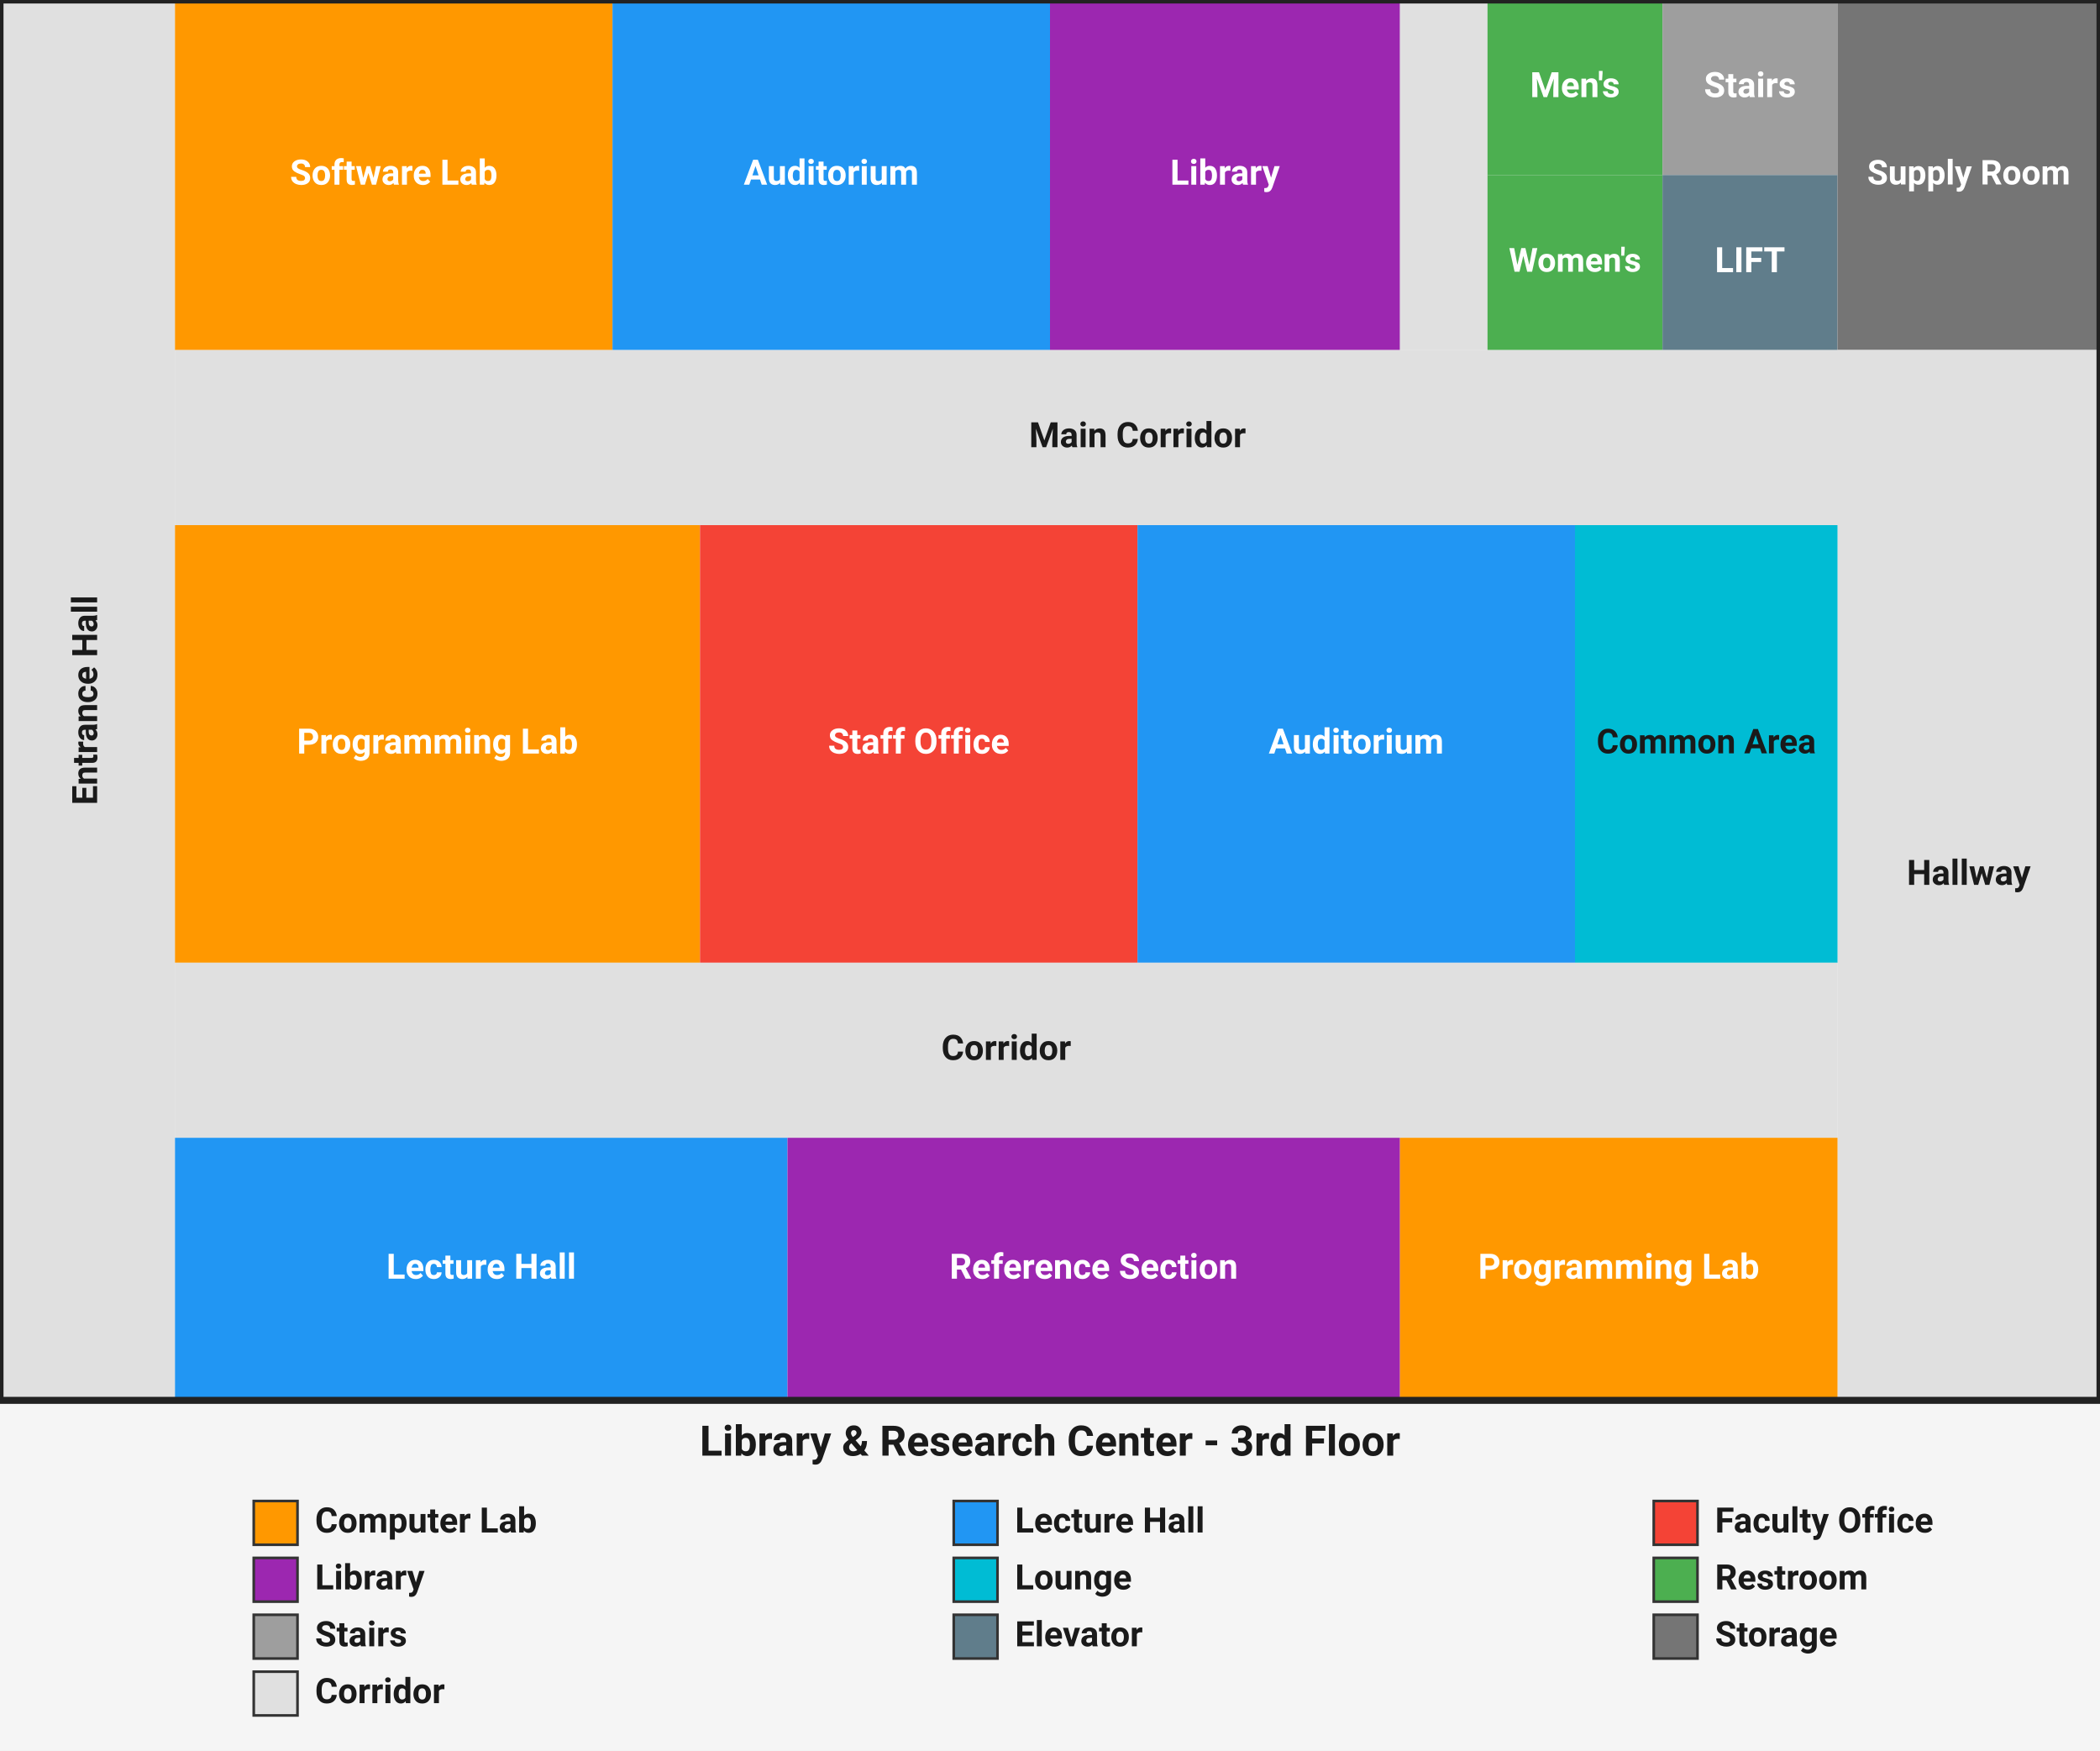
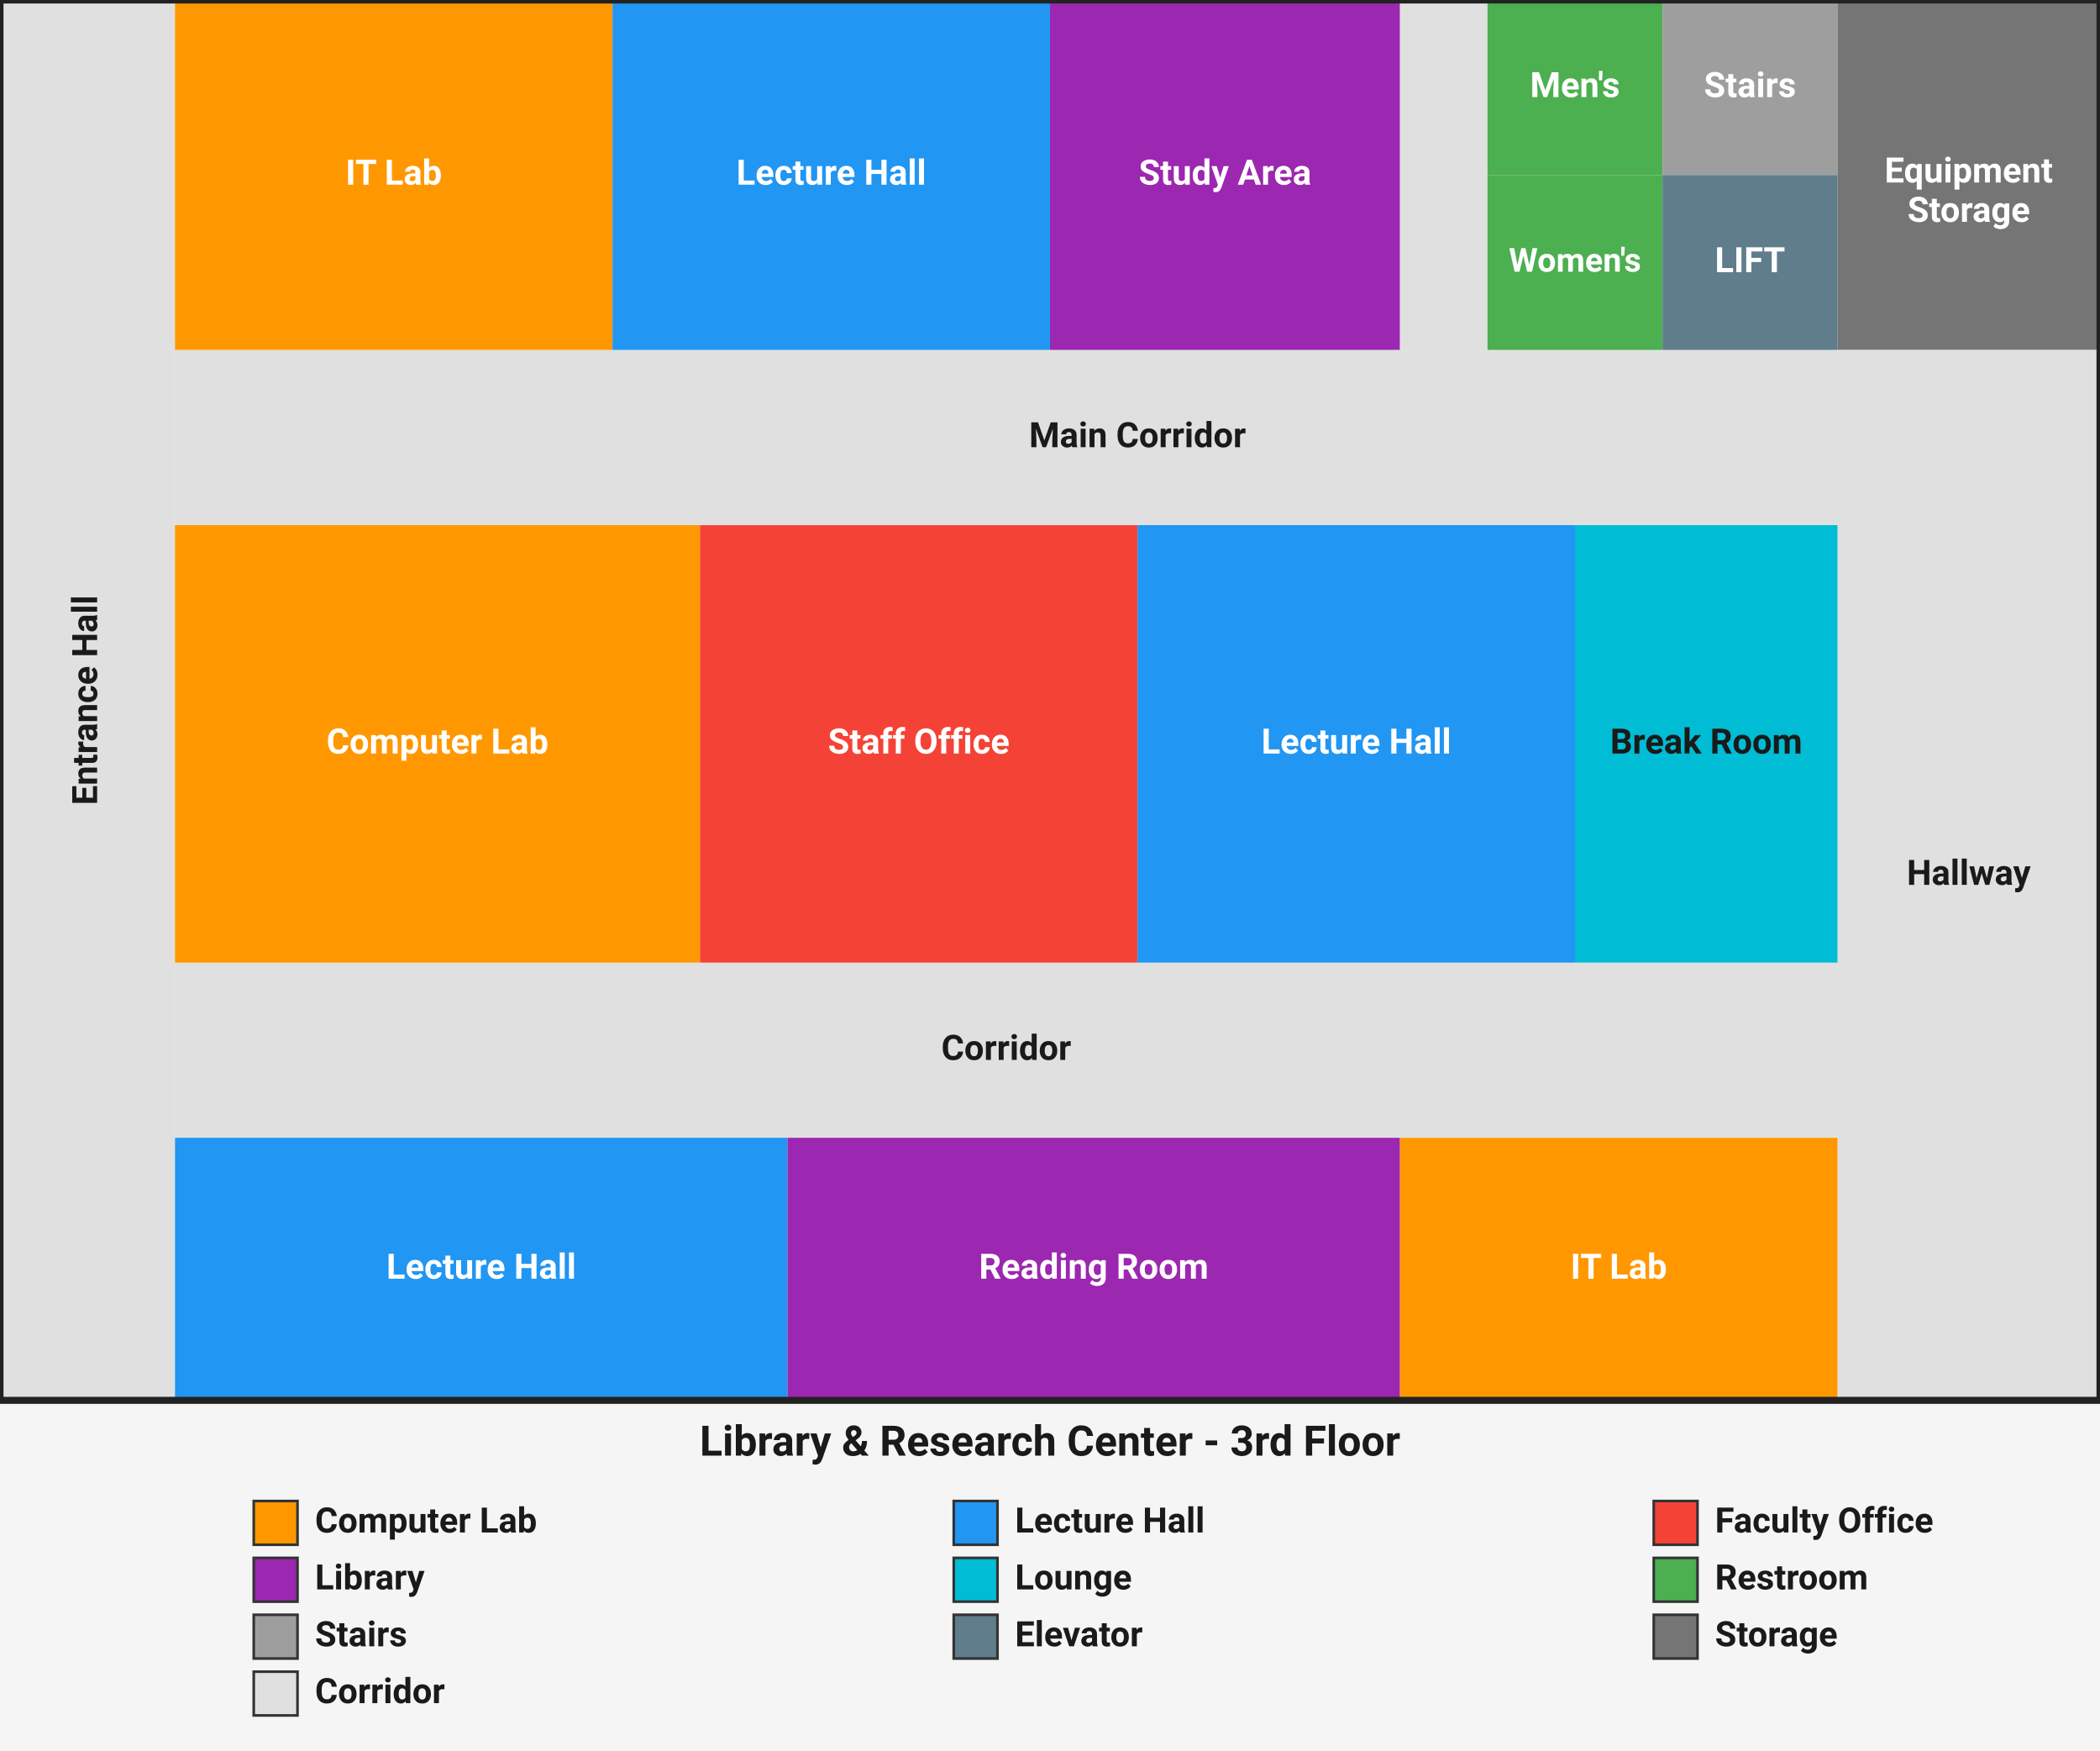
<svg xmlns="http://www.w3.org/2000/svg" viewBox="0 0 2400 2000" width="2400" height="2000" style="display:block; max-width:100%; height:auto;">
  <defs>
    <style>
      text { 
        -webkit-font-smoothing: antialiased;
        -moz-osx-font-smoothing: grayscale;
      }
    </style>
  </defs>
  <rect x="0" y="0" width="2400" height="2000" fill="#f5f5f5" />
  <rect x="0" y="0" width="200" height="1600" fill="#E0E0E0" stroke="none" />
  <text x="100.0" y="800.0" font-family="Roboto,Segoe UI,Arial,sans-serif" font-size="40" font-weight="600" fill="#1a1a1a" text-anchor="middle" dominant-baseline="middle" transform="rotate(-90 100.0 800.0)">
              Entrance Hall
            </text>
  <rect x="200" y="0" width="500" height="400" fill="#FF9800" stroke="none" />
  <text x="450.0" y="200.0" font-family="Roboto,Segoe UI,Arial,sans-serif" font-size="40" font-weight="600" fill="white" text-anchor="middle" dominant-baseline="middle">
-               Software Lab
+               IT Lab
            </text>
  <rect x="700" y="0" width="500" height="400" fill="#2196F3" stroke="none" />
  <text x="950.0" y="200.0" font-family="Roboto,Segoe UI,Arial,sans-serif" font-size="40" font-weight="600" fill="white" text-anchor="middle" dominant-baseline="middle">
-               Auditorium
+               Lecture Hall
            </text>
  <rect x="1200" y="0" width="400" height="400" fill="#9C27B0" stroke="none" />
  <text x="1400.0" y="200.0" font-family="Roboto,Segoe UI,Arial,sans-serif" font-size="40" font-weight="600" fill="white" text-anchor="middle" dominant-baseline="middle">
-               Library
+               Study Area
            </text>
  <rect x="1600" y="0" width="100" height="400" fill="#E0E0E0" stroke="none" />
  <rect x="1700" y="0" width="200" height="200" fill="#4CAF50" stroke="none" />
  <text x="1800.0" y="100.0" font-family="Roboto,Segoe UI,Arial,sans-serif" font-size="40" font-weight="600" fill="white" text-anchor="middle" dominant-baseline="middle">
              Men's
            </text>
  <rect x="1700" y="200" width="200" height="200" fill="#4CAF50" stroke="none" />
  <text x="1800.0" y="300.0" font-family="Roboto,Segoe UI,Arial,sans-serif" font-size="38" font-weight="600" fill="white" text-anchor="middle" dominant-baseline="middle">
              Women's
            </text>
  <rect x="1900" y="0" width="200" height="200" fill="#9E9E9E" stroke="none" />
  <text x="2000.0" y="100.0" font-family="Roboto,Segoe UI,Arial,sans-serif" font-size="40" font-weight="600" fill="white" text-anchor="middle" dominant-baseline="middle">
              Stairs
            </text>
  <rect x="1900" y="200" width="200" height="200" fill="#607D8B" stroke="none" />
  <text x="2000.0" y="300.0" font-family="Roboto,Segoe UI,Arial,sans-serif" font-size="40" font-weight="600" fill="white" text-anchor="middle" dominant-baseline="middle">
              LIFT
            </text>
  <rect x="2100" y="0" width="300" height="400" fill="#757575" stroke="none" />
-   <text x="2250.0" y="200.0" font-family="Roboto,Segoe UI,Arial,sans-serif" font-size="39" font-weight="600" fill="white" text-anchor="middle" dominant-baseline="middle">
-               Supply Room
-             </text>
+   <g>
+     <text x="2250.0" y="197.5" font-family="Roboto,Segoe UI,Arial,sans-serif" font-size="40" font-weight="600" fill="white" text-anchor="middle" dominant-baseline="middle">
+                   Equipment
+                 </text>
+     <text x="2250.0" y="242.5" font-family="Roboto,Segoe UI,Arial,sans-serif" font-size="40" font-weight="600" fill="white" text-anchor="middle" dominant-baseline="middle">
+                   Storage
+                 </text>
+   </g>
  <rect x="200" y="400" width="2200" height="200" fill="#E0E0E0" stroke="none" />
  <text x="1300.0" y="500.0" font-family="Roboto,Segoe UI,Arial,sans-serif" font-size="40" font-weight="600" fill="#1a1a1a" text-anchor="middle" dominant-baseline="middle">
              Main Corridor
            </text>
  <rect x="1600" y="400" width="100" height="100" fill="#E0E0E0" stroke="none" />
  <rect x="2100" y="400" width="300" height="1200" fill="#E0E0E0" stroke="none" />
  <text x="2250.0" y="1000.0" font-family="Roboto,Segoe UI,Arial,sans-serif" font-size="40" font-weight="600" fill="#1a1a1a" text-anchor="middle" dominant-baseline="middle">
              Hallway
            </text>
  <rect x="200" y="600" width="600" height="500" fill="#FF9800" stroke="none" />
  <text x="500.0" y="850.0" font-family="Roboto,Segoe UI,Arial,sans-serif" font-size="40" font-weight="600" fill="white" text-anchor="middle" dominant-baseline="middle">
-               Programming Lab
+               Computer Lab
            </text>
  <rect x="800" y="600" width="500" height="500" fill="#F44336" stroke="none" />
  <text x="1050.0" y="850.0" font-family="Roboto,Segoe UI,Arial,sans-serif" font-size="40" font-weight="600" fill="white" text-anchor="middle" dominant-baseline="middle">
              Staff Office
            </text>
  <rect x="1300" y="600" width="500" height="500" fill="#2196F3" stroke="none" />
  <text x="1550.0" y="850.0" font-family="Roboto,Segoe UI,Arial,sans-serif" font-size="40" font-weight="600" fill="white" text-anchor="middle" dominant-baseline="middle">
-               Auditorium
+               Lecture Hall
            </text>
  <rect x="1800" y="600" width="300" height="500" fill="#00BCD4" stroke="none" />
-   <text x="1950.0" y="850.0" font-family="Roboto,Segoe UI,Arial,sans-serif" font-size="39" font-weight="600" fill="#1a1a1a" text-anchor="middle" dominant-baseline="middle">
-               Common Area
+   <text x="1950.0" y="850.0" font-family="Roboto,Segoe UI,Arial,sans-serif" font-size="40" font-weight="600" fill="#1a1a1a" text-anchor="middle" dominant-baseline="middle">
+               Break Room
            </text>
  <rect x="200" y="1100" width="1900" height="200" fill="#E0E0E0" stroke="none" />
  <text x="1150.0" y="1200.0" font-family="Roboto,Segoe UI,Arial,sans-serif" font-size="40" font-weight="600" fill="#1a1a1a" text-anchor="middle" dominant-baseline="middle">
              Corridor
            </text>
  <rect x="200" y="1300" width="700" height="300" fill="#2196F3" stroke="none" />
  <text x="550.0" y="1450.0" font-family="Roboto,Segoe UI,Arial,sans-serif" font-size="40" font-weight="600" fill="white" text-anchor="middle" dominant-baseline="middle">
              Lecture Hall
            </text>
  <rect x="900" y="1300" width="700" height="300" fill="#9C27B0" stroke="none" />
  <text x="1250.0" y="1450.0" font-family="Roboto,Segoe UI,Arial,sans-serif" font-size="40" font-weight="600" fill="white" text-anchor="middle" dominant-baseline="middle">
-               Reference Section
+               Reading Room
            </text>
  <rect x="1600" y="1300" width="500" height="300" fill="#FF9800" stroke="none" />
  <text x="1850.0" y="1450.0" font-family="Roboto,Segoe UI,Arial,sans-serif" font-size="40" font-weight="600" fill="white" text-anchor="middle" dominant-baseline="middle">
-               Programming Lab
+               IT Lab
            </text>
  <rect x="0" y="0" width="2400" height="1600" fill="none" stroke="#222" stroke-width="8" />
  <text x="1200.0" y="1650" font-family="Roboto,Segoe UI,Arial,sans-serif" font-size="48" font-weight="700" fill="#1a1a1a" text-anchor="middle" dominant-baseline="middle">
          Library &amp; Research Center - 3rd Floor
        </text>
  <rect x="290.0" y="1715.0" width="50" height="50" fill="#FF9800" stroke="#333" stroke-width="3" />
  <text x="360.0" y="1740" font-family="Roboto,Segoe UI,Arial,sans-serif" font-size="40" font-weight="700" fill="#1a1a1a" text-anchor="start" dominant-baseline="middle">
          Computer Lab
        </text>
  <rect x="1090.0" y="1715.0" width="50" height="50" fill="#2196F3" stroke="#333" stroke-width="3" />
  <text x="1160.0" y="1740" font-family="Roboto,Segoe UI,Arial,sans-serif" font-size="40" font-weight="700" fill="#1a1a1a" text-anchor="start" dominant-baseline="middle">
          Lecture Hall
        </text>
  <rect x="1890.0" y="1715.0" width="50" height="50" fill="#F44336" stroke="#333" stroke-width="3" />
  <text x="1960.0" y="1740" font-family="Roboto,Segoe UI,Arial,sans-serif" font-size="40" font-weight="700" fill="#1a1a1a" text-anchor="start" dominant-baseline="middle">
          Faculty Office
        </text>
  <rect x="290.0" y="1780.0" width="50" height="50" fill="#9C27B0" stroke="#333" stroke-width="3" />
  <text x="360.0" y="1805" font-family="Roboto,Segoe UI,Arial,sans-serif" font-size="40" font-weight="700" fill="#1a1a1a" text-anchor="start" dominant-baseline="middle">
          Library
        </text>
  <rect x="1090.0" y="1780.0" width="50" height="50" fill="#00BCD4" stroke="#333" stroke-width="3" />
  <text x="1160.0" y="1805" font-family="Roboto,Segoe UI,Arial,sans-serif" font-size="40" font-weight="700" fill="#1a1a1a" text-anchor="start" dominant-baseline="middle">
          Lounge
        </text>
  <rect x="1890.0" y="1780.0" width="50" height="50" fill="#4CAF50" stroke="#333" stroke-width="3" />
  <text x="1960.0" y="1805" font-family="Roboto,Segoe UI,Arial,sans-serif" font-size="40" font-weight="700" fill="#1a1a1a" text-anchor="start" dominant-baseline="middle">
          Restroom
        </text>
  <rect x="290.0" y="1845.0" width="50" height="50" fill="#9E9E9E" stroke="#333" stroke-width="3" />
  <text x="360.0" y="1870" font-family="Roboto,Segoe UI,Arial,sans-serif" font-size="40" font-weight="700" fill="#1a1a1a" text-anchor="start" dominant-baseline="middle">
          Stairs
        </text>
  <rect x="1090.0" y="1845.0" width="50" height="50" fill="#607D8B" stroke="#333" stroke-width="3" />
  <text x="1160.0" y="1870" font-family="Roboto,Segoe UI,Arial,sans-serif" font-size="40" font-weight="700" fill="#1a1a1a" text-anchor="start" dominant-baseline="middle">
          Elevator
        </text>
  <rect x="1890.0" y="1845.0" width="50" height="50" fill="#757575" stroke="#333" stroke-width="3" />
  <text x="1960.0" y="1870" font-family="Roboto,Segoe UI,Arial,sans-serif" font-size="40" font-weight="700" fill="#1a1a1a" text-anchor="start" dominant-baseline="middle">
          Storage
        </text>
  <rect x="290.0" y="1910.0" width="50" height="50" fill="#E0E0E0" stroke="#333" stroke-width="3" />
  <text x="360.0" y="1935" font-family="Roboto,Segoe UI,Arial,sans-serif" font-size="40" font-weight="700" fill="#1a1a1a" text-anchor="start" dominant-baseline="middle">
          Corridor
        </text>
</svg>
